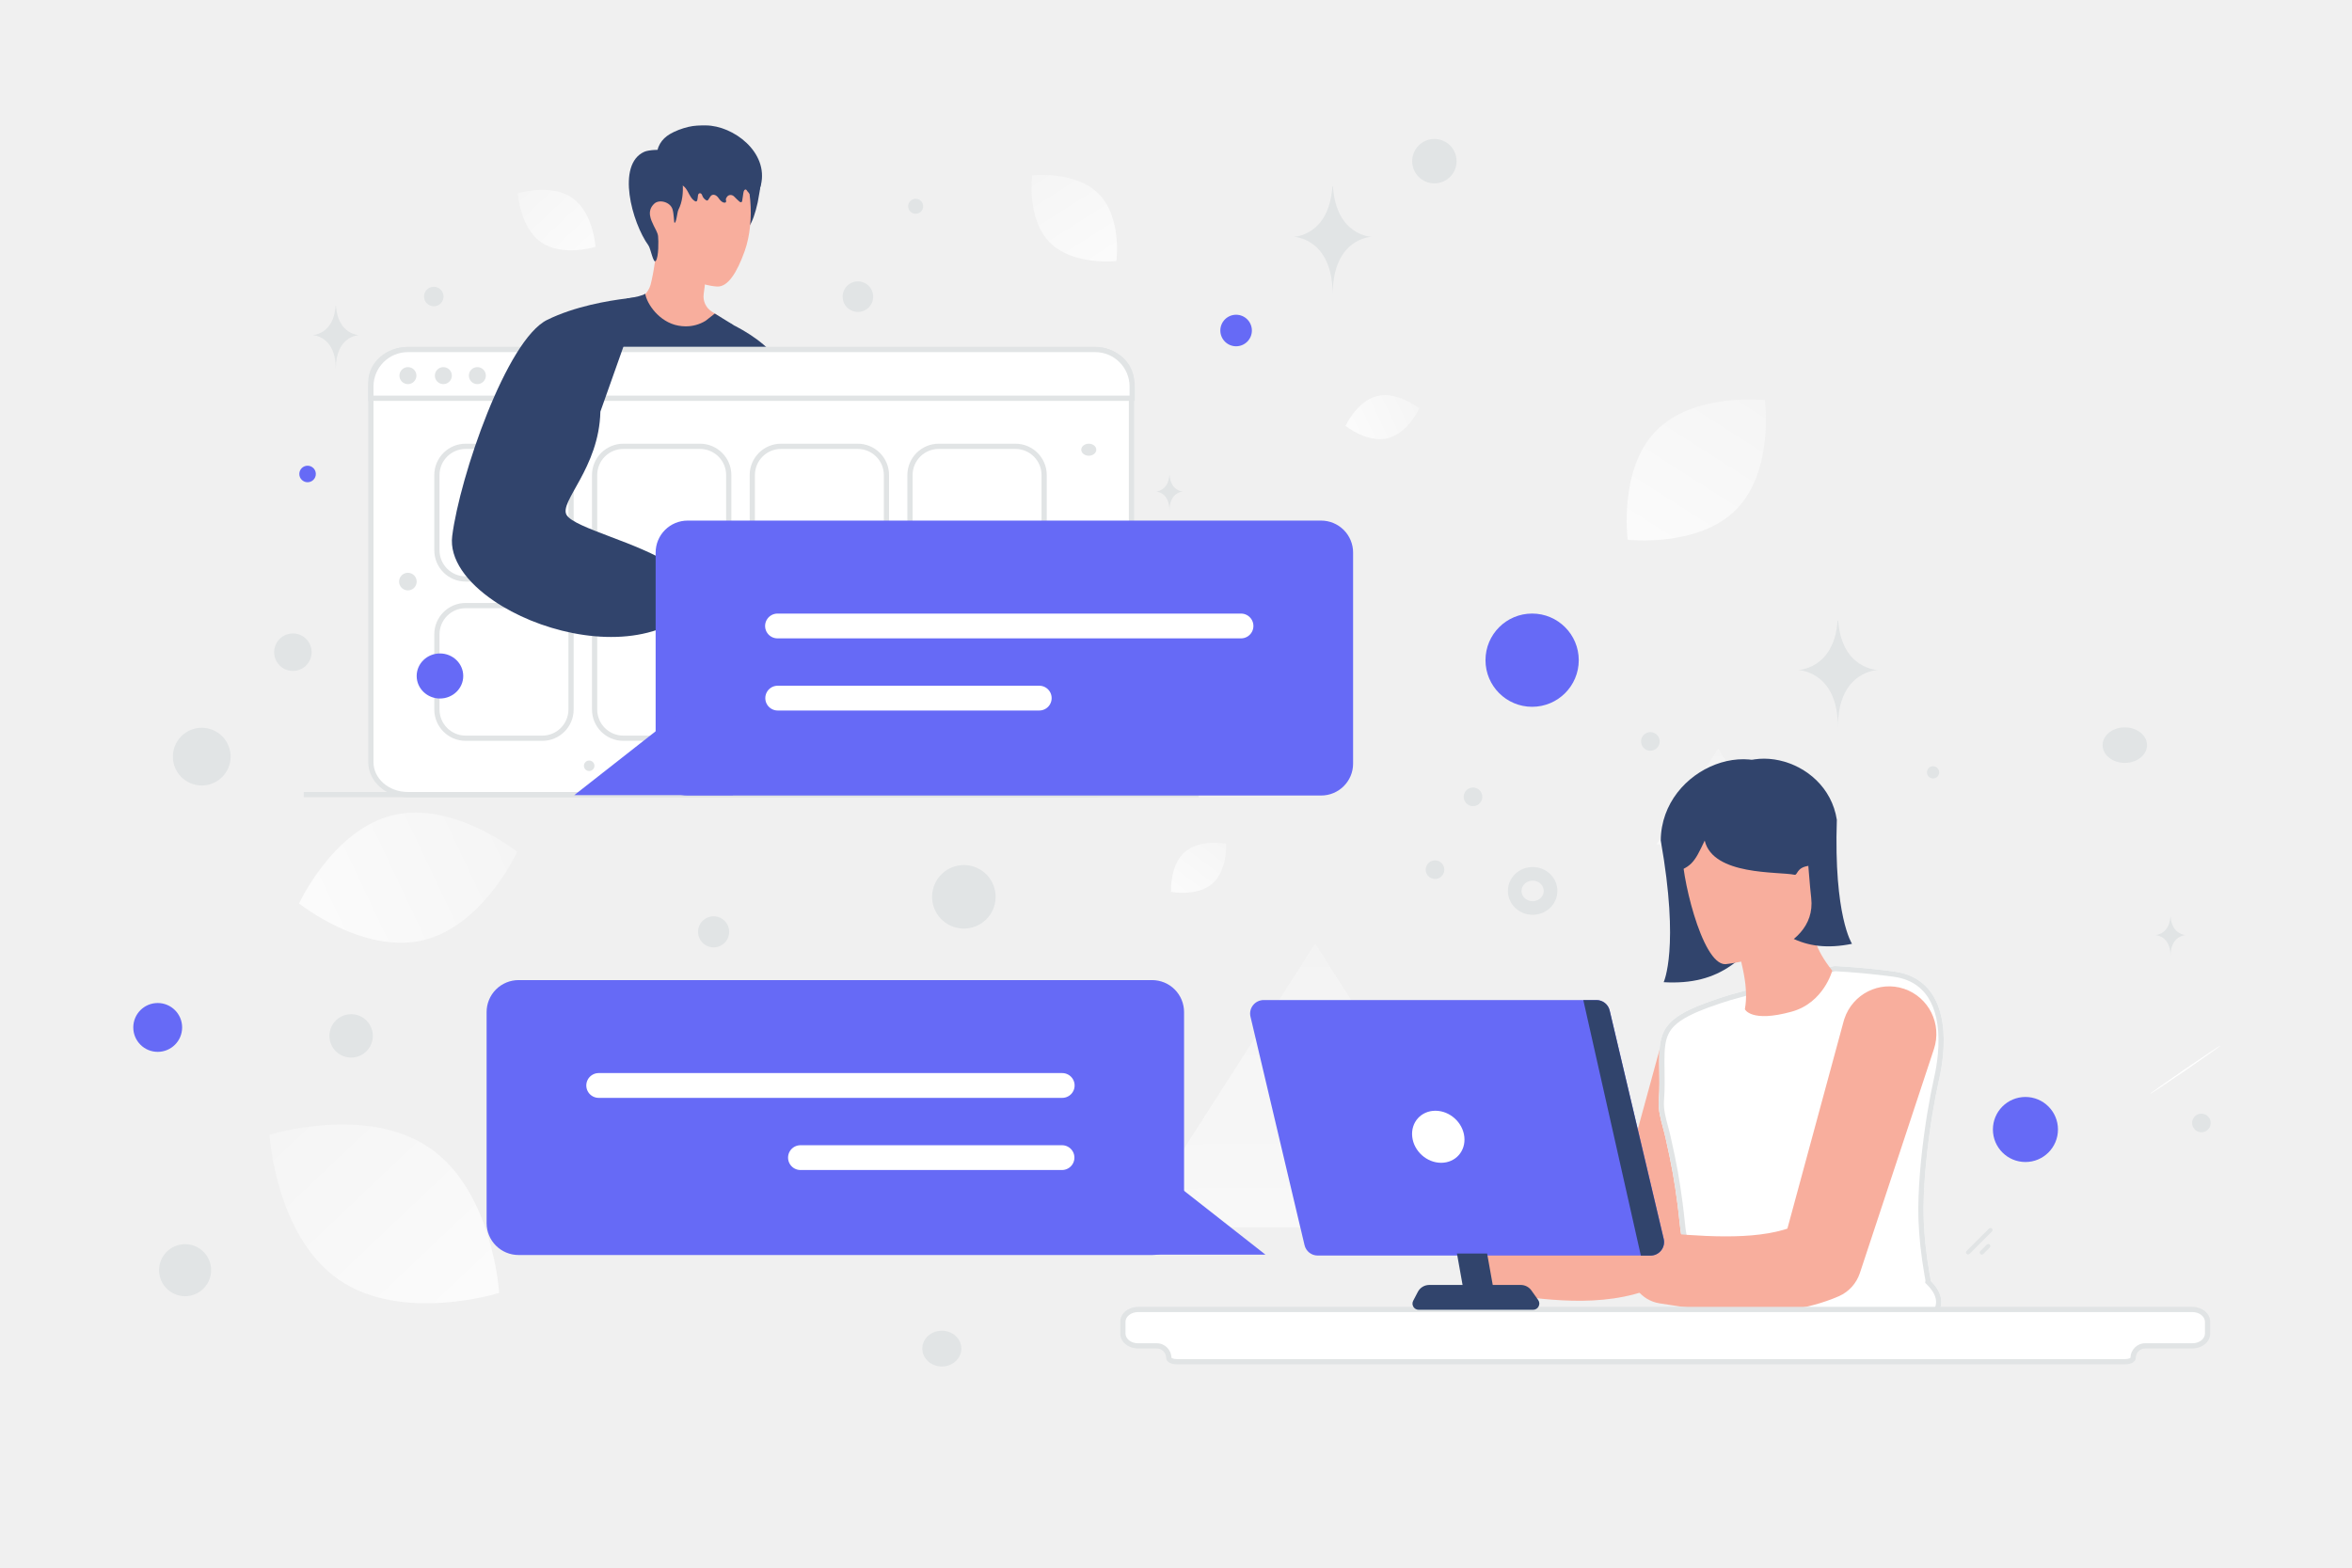
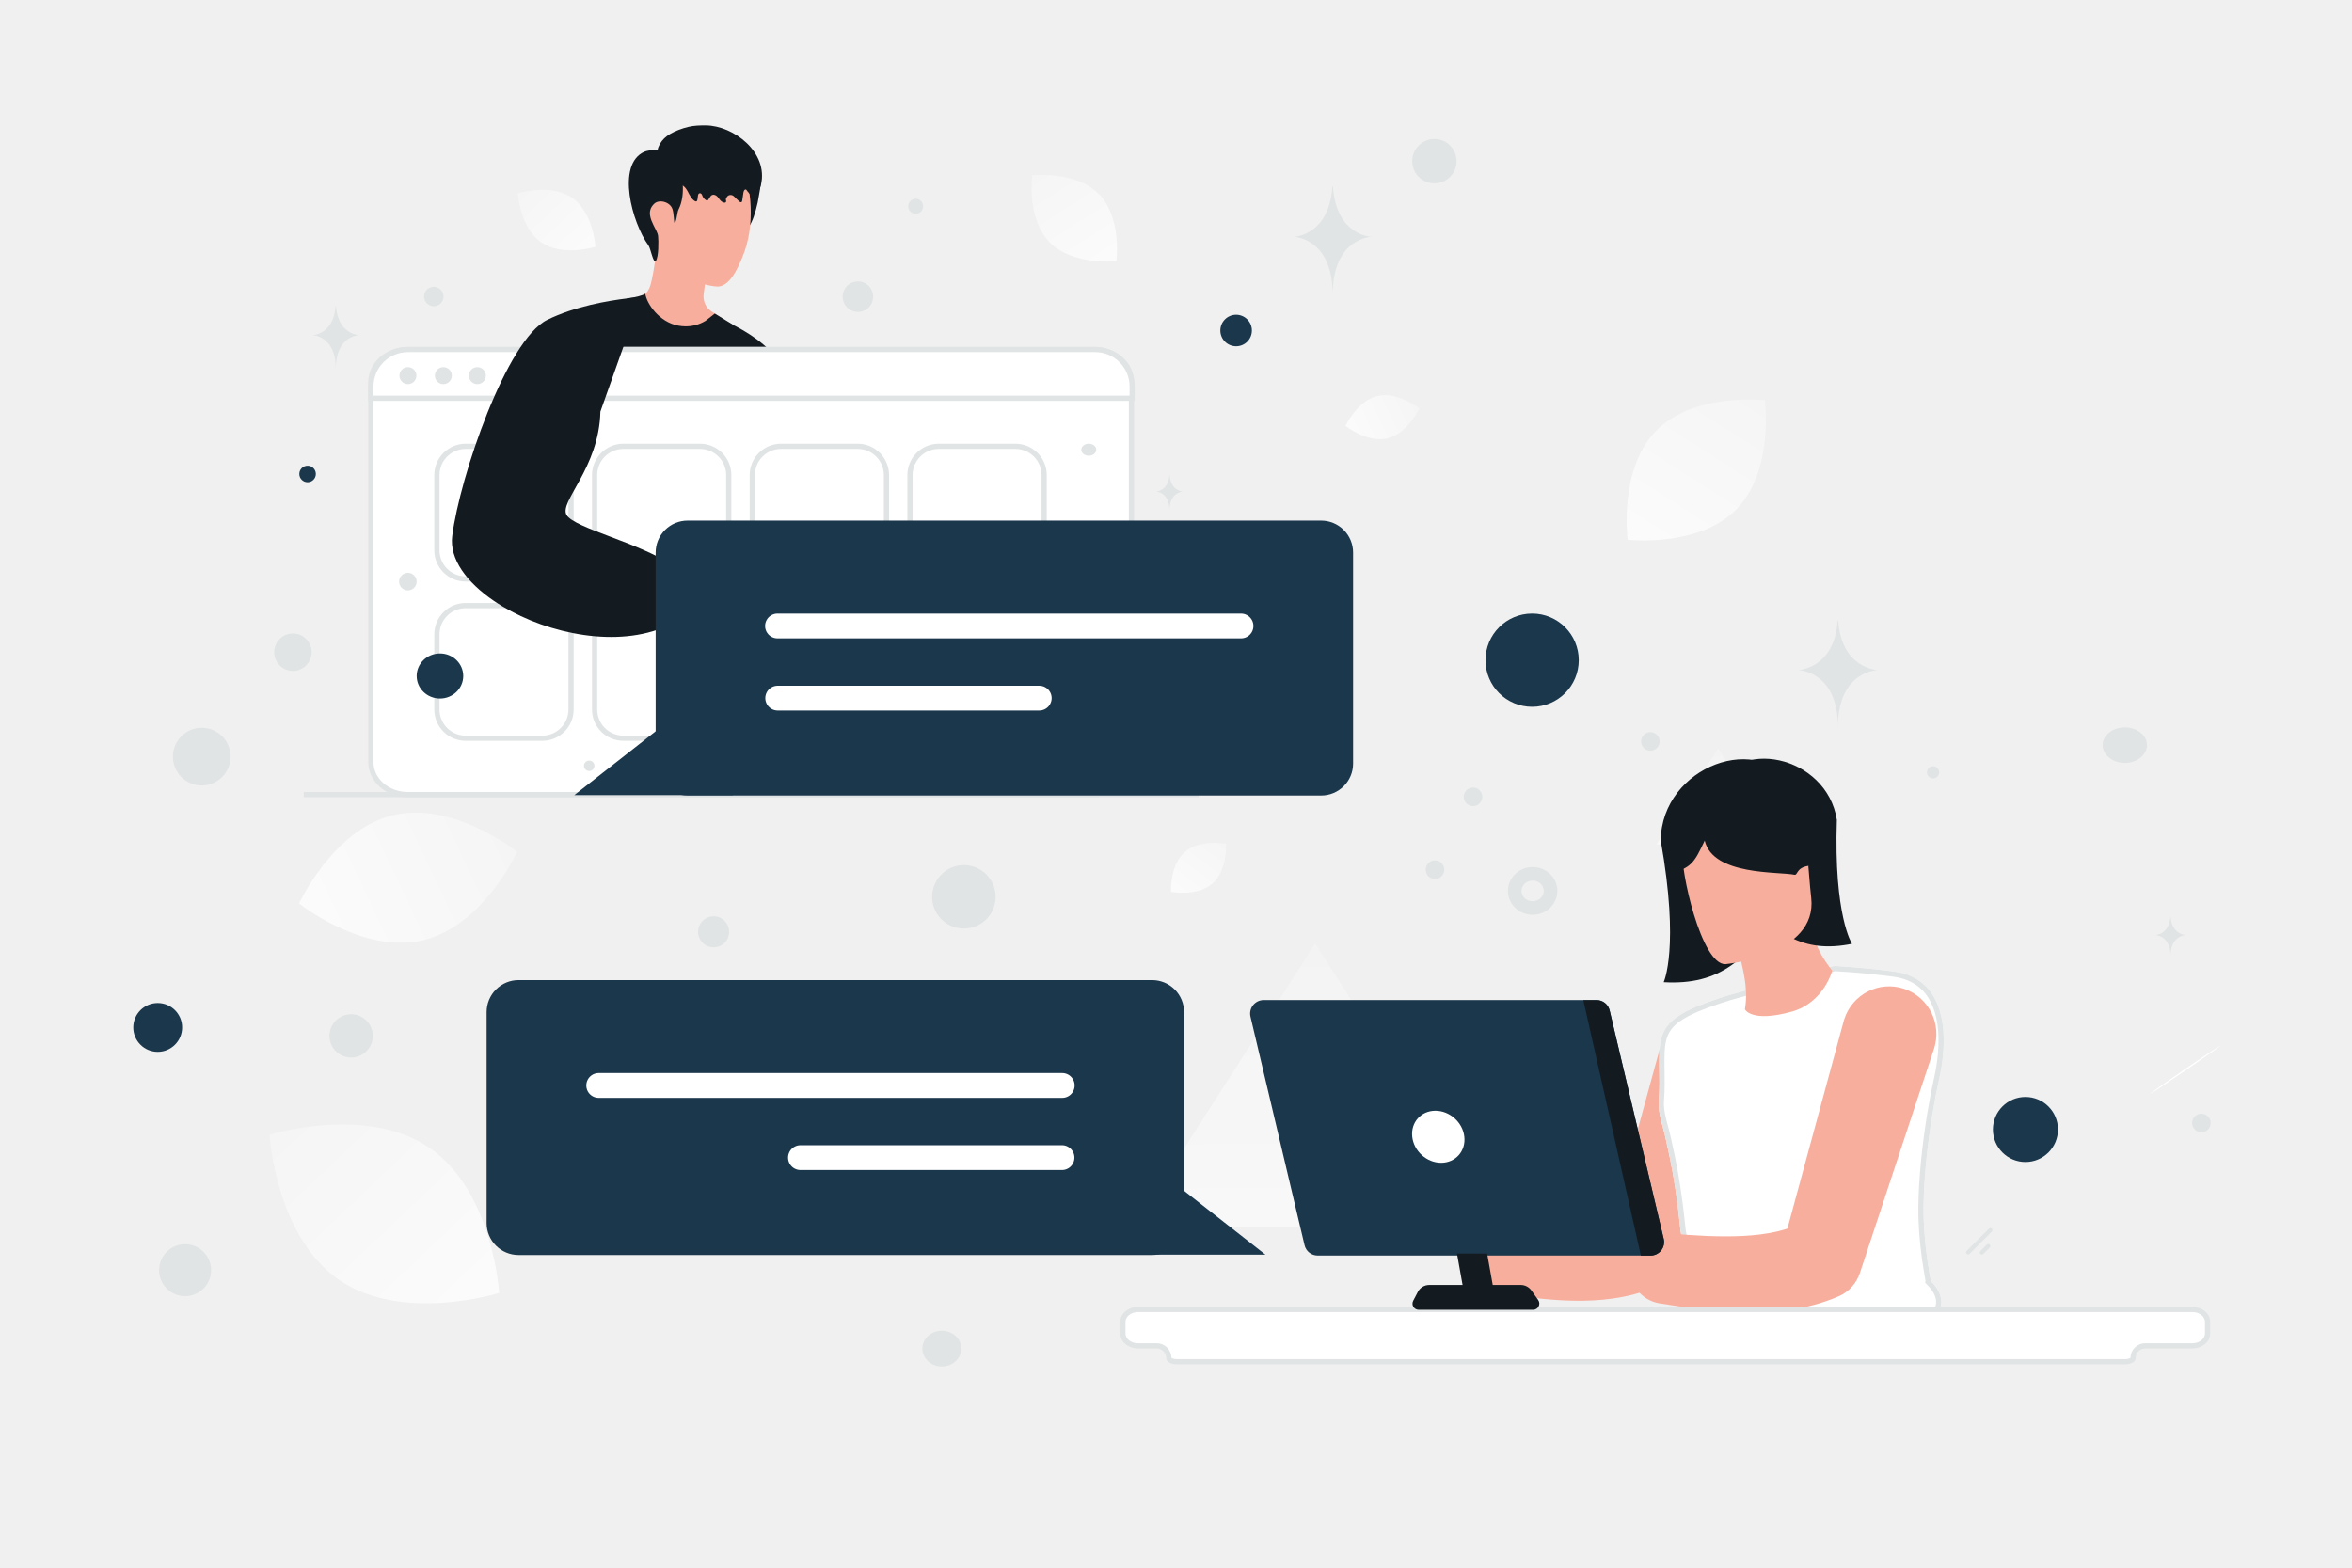
<svg xmlns="http://www.w3.org/2000/svg" width="900" height="600" viewBox="0 0 900 600" fill="none">
  <path fill="transparent" d="M0 0h900v600H0z" />
  <path opacity=".76" fill-rule="evenodd" clip-rule="evenodd" d="m503.242 361.202 69.378 108.46H433.864l69.378-108.46z" fill="url(#a)" />
  <path opacity=".76" fill-rule="evenodd" clip-rule="evenodd" d="m657.441 286.584 23.515 36.58h-47.03l23.515-36.58z" fill="url(#b)" />
  <path d="M593.327 340.981c0 3.61-3.072 6.532-6.866 6.532-3.794 0-6.851-2.936-6.851-6.532 0-3.609 3.072-6.532 6.866-6.532 3.795 0 6.851 2.923 6.851 6.532z" stroke="#E1E4E5" stroke-width="5.225" stroke-miterlimit="10" />
  <path d="M463.927 338.179c-5.816 5.081-15.82 3.154-15.82 3.154s-.569-10.166 5.252-15.244c5.816-5.082 15.815-3.159 15.815-3.159s.569 10.167-5.247 15.249z" fill="url(#c)" />
  <circle cx="563.652" cy="304.972" r="3.562" transform="rotate(105 563.652 304.972)" fill="#E1E4E5" />
  <circle cx="549.11" cy="332.845" r="3.562" transform="rotate(105 549.11 332.845)" fill="#E1E4E5" />
  <circle cx="631.515" cy="283.765" r="3.562" transform="rotate(105 631.515 283.765)" fill="#E1E4E5" />
  <circle cx="739.69" cy="295.6" r="2.341" transform="rotate(105 739.69 295.6)" fill="#E1E4E5" />
  <circle cx="842.374" cy="429.792" r="3.562" transform="rotate(105 842.374 429.792)" fill="#E1E4E5" />
  <rect x="751.972" y="479.338" width="13.685" height="1.594" rx=".797" transform="rotate(-45 751.972 479.338)" fill="#E1E4E5" />
  <rect x="757.219" y="479.375" width="5.081" height="1.594" rx=".797" transform="rotate(-45 757.219 479.375)" fill="#E1E4E5" />
  <path d="M822.723 418.68c-.082-.118 5.881-4.366 13.325-9.471 7.44-5.114 13.547-9.161 13.629-9.043.082.118-5.884 4.357-13.325 9.471-7.45 5.117-13.547 9.161-13.629 9.043z" fill="#fff" />
  <path d="M830.517 350.901h.085c.506 6.87 5.838 6.976 5.838 6.976s-5.879.11-5.879 8.048c0-7.938-5.879-8.048-5.879-8.048s5.329-.106 5.835-6.976z" fill="#E1E4E5" />
  <path d="m635.686 399.36-20.88 76.334 7.449-8.574c-2.755 1.467-5.95 2.592-9.487 3.391-3.537.798-7.384 1.255-11.41 1.467-4.026.211-8.215.179-12.519 0-4.287-.18-8.671-.506-13.121-.881h-.017c-6.569-.554-12.339 4.304-12.91 10.873-.537 6.259 3.912 11.801 10.009 12.795 4.596.734 9.258 1.418 14.051 1.973 4.792.554 9.698.961 14.784 1.075 5.086.115 10.351-.081 15.795-.863 5.428-.783 11.068-2.201 16.577-4.581a12.982 12.982 0 0 0 7.172-7.791l.261-.799 25.054-75.079c2.82-8.444-1.744-17.555-10.188-20.375-8.443-2.82-17.555 1.744-20.375 10.187-.082.277-.18.587-.245.848z" fill="#F8AE9D" />
  <path d="M682.092 504.22c.277 2.152 1.223 3.798 2.119 3.668.88-.114 1.386-1.956 1.108-4.091-.277-2.152-1.222-3.798-2.119-3.668-.896.114-1.385 1.956-1.108 4.091z" fill="#B55E63" />
  <mask id="d" fill="#fff">
    <path fill-rule="evenodd" clip-rule="evenodd" d="M646.281 477.516a.22.22 0 0 0-.096-.182 22.52 22.52 0 0 1-.814-.597c-1.887-1.392-2.224-4.614-2.781-9.927-.185-1.767-.394-3.765-.693-6.004-1.165-8.741-2.034-14.038-4.597-25.44-.275-1.224-.607-2.456-.941-3.693-.926-3.437-1.864-6.914-1.624-10.393.099-1.193.165-2.385.198-3.594a84 84 0 0 0 .05-2.883v-.878a374.013 374.013 0 0 0-.041-4.181c-.136-10.06-.213-15.699 6.955-20.665 1.853-1.292 4.202-2.518 7.147-3.776 2.382-1.011 5.144-2.038 8.386-3.115 1.307-.43 2.713-.877 4.202-1.341l3.507-.961 36.23-10.037c.36-.099.734-.134 1.106-.117a214.597 214.597 0 0 1 5.55.36 281.38 281.38 0 0 1 12.745 1.23c1.207.138 2.457.304 3.722.472l.315.042c4.202.563 7.593 1.988 10.272 4.041 4.748 3.645 7.312 9.31 8.255 15.886.529 3.693.562 7.669.199 11.744a70.63 70.63 0 0 1-.613 4.853 67.685 67.685 0 0 1-.843 4.389 237.883 237.883 0 0 0-2.531 13.103l-.298 1.789c-.06.409-.125.822-.189 1.237-.076.491-.153.985-.224 1.479-1.986 13.218-2.961 26.056-2.763 35.083v.009l.05 1.615c.231 6.079.926 12.887 2.233 20.456.072.382.14.764.208 1.148.056.317.113.635.172.956.039.203.046.403.027.595 3.868 3.763 5.7 8.578 2.291 13.089-1.631 2.158-5.775 3.334-8.478 3.438l-63.047 2.428c-10.926.42-22.016-4.488-21.79-15.42.017-.826.061-1.686.137-2.583 0-.002.219-.227.651-.623-1.071-.364-1.898-1.337-1.898-2.564a201.881 201.881 0 0 0-.082-4.754c-.05-1.805-.116-3.395-.199-4.721a17.232 17.232 0 0 0-.066-.993z" />
  </mask>
  <path fill-rule="evenodd" clip-rule="evenodd" d="M646.281 477.516a.22.22 0 0 0-.096-.182 22.52 22.52 0 0 1-.814-.597c-1.887-1.392-2.224-4.614-2.781-9.927-.185-1.767-.394-3.765-.693-6.004-1.165-8.741-2.034-14.038-4.597-25.44-.275-1.224-.607-2.456-.941-3.693-.926-3.437-1.864-6.914-1.624-10.393.099-1.193.165-2.385.198-3.594a84 84 0 0 0 .05-2.883v-.878a374.013 374.013 0 0 0-.041-4.181c-.136-10.06-.213-15.699 6.955-20.665 1.853-1.292 4.202-2.518 7.147-3.776 2.382-1.011 5.144-2.038 8.386-3.115 1.307-.43 2.713-.877 4.202-1.341l3.507-.961 36.23-10.037c.36-.099.734-.134 1.106-.117a214.597 214.597 0 0 1 5.55.36 281.38 281.38 0 0 1 12.745 1.23c1.207.138 2.457.304 3.722.472l.315.042c4.202.563 7.593 1.988 10.272 4.041 4.748 3.645 7.312 9.31 8.255 15.886.529 3.693.562 7.669.199 11.744a70.63 70.63 0 0 1-.613 4.853 67.685 67.685 0 0 1-.843 4.389 237.883 237.883 0 0 0-2.531 13.103l-.298 1.789c-.06.409-.125.822-.189 1.237-.076.491-.153.985-.224 1.479-1.986 13.218-2.961 26.056-2.763 35.083v.009l.05 1.615c.231 6.079.926 12.887 2.233 20.456.072.382.14.764.208 1.148.056.317.113.635.172.956.039.203.046.403.027.595 3.868 3.763 5.7 8.578 2.291 13.089-1.631 2.158-5.775 3.334-8.478 3.438l-63.047 2.428c-10.926.42-22.016-4.488-21.79-15.42.017-.826.061-1.686.137-2.583 0-.002.219-.227.651-.623-1.071-.364-1.898-1.337-1.898-2.564a201.881 201.881 0 0 0-.082-4.754c-.05-1.805-.116-3.395-.199-4.721a17.232 17.232 0 0 0-.066-.993z" fill="#fff" />
  <path d="m646.185 477.334-1.139 1.644 1.139-1.644zm.096.182-1.989.209-.011-.105v-.104h2zm-.91-.779 1.188-1.609.014.01.014.011-1.216 1.588zm-2.781-9.927 1.989-.208-1.989.208zm-.693-6.004 1.983-.264-1.983.264zm-4.597-25.44-1.951.439 1.951-.439zm-.941-3.693 1.931-.521-1.931.521zm-1.624-10.393-1.996-.137.001-.015.002-.014 1.993.166zm.198-3.594-1.999-.055v-.014l1.999.069zm.05-3.761 2-.005v.005h-2zm-.041-4.181 2-.028-2 .028zm6.955-20.665 1.144 1.641-.005.003-1.139-1.644zm7.147-3.776-.787-1.839.006-.003.781 1.842zm8.386-3.115-.63-1.898.004-.001.626 1.899zm4.202-1.341-.595-1.91.033-.01.034-.009.528 1.929zm3.507-.961.534 1.927-.005.002-.529-1.929zm36.23-10.037.534 1.928-.534-1.928zm1.106-.117-.085 1.998h-.006l.091-1.998zm4.516.282.138-1.995h.009l.009.001-.156 1.994zm1.034.078-.15 1.995.15-1.995zm1.761.137-.16 1.994-.003-.001.163-1.993zm10.984 1.093-.226 1.987-.013-.001.239-1.986zm3.722.472.263-1.983-.263 1.983zm.315.042.263-1.983.002.001-.265 1.982zm10.272 4.041 1.217-1.587.001.001-1.218 1.586zm8.255 15.886 1.98-.284-1.98.284zm.199 11.744 1.992.178-.001.006-1.991-.184zm-.613 4.853-1.975-.314.002-.008 1.973.322zm-.843 4.389-1.952-.436.001-.006 1.951.442zm-2.531 13.103 1.973.326v.002l-1.973-.328zm-.298 1.789-1.978-.293.002-.018.003-.018 1.973.329zm-.189 1.237-1.976-.306 1.976.306zm-.224 1.479 1.979.288-.002.009-1.977-.297zm-2.763 35.083-1.999.061v-.017l1.999-.044zm0 .009 1.999-.06-1.999.06zm.05 1.615-1.999.076v-.014l1.999-.062zm2.233 20.456-1.965.374-.003-.017-.003-.016 1.971-.341zm.208 1.148-1.969.349 1.969-.349zm.172.956-1.965.372-.001-.007 1.966-.365zm.027.595-1.394 1.434-.692-.673.096-.96 1.99.199zm2.291 13.089 1.596 1.205-1.596-1.205zm-8.478 3.438-.077-1.999.077 1.999zm-63.047 2.428-.077-1.999.077 1.999zm-21.79-15.42-2-.041 2 .041zm.137-2.583h2v.085l-.007.084-1.993-.169zm.651-.623.643-1.894 3.199 1.088-2.492 2.281-1.35-1.475zm-1.898-2.564 2-.019v.019h-2zm-.082-4.754-1.999.068-.001-.013 2-.055zm-.199-4.721-1.996.125-.001-.015-.001-.015 1.998-.095zm.978-2.818c.588.408.956 1.084.956 1.825h-4c0 .595.296 1.136.765 1.462l2.279-3.287zm-.738-.542c.361.276.621.461.738.542l-2.279 3.287a24.163 24.163 0 0 1-.891-.653l2.432-3.176zm-2.008-8.547c.284 2.707.496 4.691.849 6.18.354 1.496.764 2.075 1.131 2.346l-2.375 3.218c-1.521-1.121-2.223-2.849-2.648-4.641-.427-1.797-.662-4.081-.935-6.687l3.978-.416zm-.699-6.06c.303 2.27.514 4.294.699 6.06l-3.978.416c-.185-1.768-.392-3.74-.686-5.947l3.965-.529zm-4.629-25.614c2.577 11.461 3.456 16.816 4.629 25.614l-3.965.529c-1.158-8.685-2.017-13.924-4.566-25.266l3.902-.877zm-.961-3.776c.332 1.23.675 2.503.961 3.776l-3.902.877a89.021 89.021 0 0 0-.921-3.611l3.862-1.042zm-1.56-9.735c-.213 3.087.616 6.234 1.56 9.735l-3.862 1.042c-.909-3.372-1.955-7.18-1.689-11.051l3.991.274zm.202-3.677a66.726 66.726 0 0 1-.204 3.706l-3.986-.332a62.62 62.62 0 0 0 .192-3.483l3.998.109zm.051-2.937c0 .984-.017 1.968-.051 2.951l-3.998-.137c.033-.938.049-1.876.049-2.814h4zm0-.215v.215h-4v-.215h4zm0-.663v.663h-4v-.663h4zm-.041-4.209c.018 1.315.037 2.717.041 4.204l-4 .011c-.004-1.463-.023-2.844-.041-4.16l4-.055zm6.094-18.993c-3.226 2.235-4.692 4.498-5.421 7.284-.776 2.969-.743 6.586-.673 11.709l-4 .055c-.067-4.936-.14-9.168.804-12.776.991-3.789 3.071-6.829 7.012-9.56l2.278 3.288zm6.794-3.582c-2.878 1.231-5.091 2.395-6.789 3.579l-2.288-3.281c2.008-1.4 4.493-2.688 7.504-3.975l1.573 3.677zm8.231-3.054c-3.206 1.064-5.916 2.072-8.236 3.057l-1.562-3.683c2.443-1.036 5.258-2.082 8.537-3.171l1.261 3.797zm4.166-1.331c-1.482.462-2.877.906-4.171 1.332l-1.252-3.799c1.321-.435 2.738-.886 4.233-1.352l1.19 3.819zm3.441-.941-3.507.961-1.057-3.858 3.507-.961 1.057 3.858zm36.235-10.038-36.23 10.036-1.068-3.854 36.23-10.037 1.068 3.855zm.481-.047a1.543 1.543 0 0 0-.481.047l-1.068-3.855a5.544 5.544 0 0 1 1.731-.188l-.182 3.996zm4.469.279a217.518 217.518 0 0 0-4.463-.279l.17-3.996c.808.034 2.422.136 4.569.285l-.276 3.99zm1.022.078-1.041-.079.313-3.988 1.027.078-.299 3.989zm1.748.135c-.606-.049-1.189-.093-1.748-.135l.299-3.989c.557.042 1.154.087 1.776.138l-.327 3.986zm10.908 1.086a278.13 278.13 0 0 0-10.905-1.085l.321-3.987c3.095.249 6.91.6 11.063 1.101l-.479 3.971zm3.698.469c-1.269-.169-2.5-.332-3.685-.468l.453-3.974c1.229.14 2.496.309 3.758.476l-.526 3.966zm.315.041a38.994 38.994 0 0 0-.315-.041l.526-3.966.315.042-.526 3.965zm9.319 3.647c-2.375-1.82-5.43-3.125-9.322-3.647l.531-3.964c4.512.604 8.239 2.148 11.224 4.436l-2.433 3.175zm7.491 14.581c-.897-6.255-3.294-11.359-7.492-14.582l2.435-3.173c5.297 4.065 8.028 10.291 9.017 17.188l-3.96.567zm.186 11.283c.354-3.955.317-7.772-.186-11.283l3.96-.567c.555 3.877.585 8.01.211 12.206l-3.985-.356zm-.593 4.709c.256-1.571.449-3.148.594-4.716l3.983.369a71.868 71.868 0 0 1-.63 4.991l-3.947-.644zm-.821 4.269c.321-1.413.594-2.844.819-4.261l3.951.628a70.302 70.302 0 0 1-.869 4.518l-3.901-.885zm-2.553 13.219a240.155 240.155 0 0 1 2.552-13.213l3.904.873a236.15 236.15 0 0 0-2.51 12.992l-3.946-.652zm-.298 1.786.298-1.789 3.946.657-.298 1.789-3.946-.657zm-.192 1.26c.064-.416.127-.823.187-1.224l3.957.585c-.062.418-.127.838-.192 1.252l-3.952-.613zm-.228 1.498c.074-.505.152-1.009.228-1.498l3.952.613c-.076.493-.151.977-.221 1.46l-3.959-.575zm-2.782 35.414c-.202-9.177.788-22.134 2.784-35.424l3.955.594c-1.974 13.147-2.936 25.864-2.74 34.742l-3.999.088zm0 .026v-.009l3.998-.121v.009l-3.998.121zm.05 1.616-.05-1.616 3.998-.121.05 1.612-3.998.125zm2.261 20.735c-1.321-7.651-2.026-14.547-2.261-20.721l3.997-.153c.228 5.984.913 12.704 2.206 20.193l-3.942.681zm.21 1.156c-.069-.386-.134-.756-.204-1.123l3.93-.747c.075.396.145.79.213 1.172l-3.939.698zm.175.972c-.062-.331-.119-.657-.175-.972l3.939-.698c.056.318.111.628.169.94l-3.933.73zm.003.031v-.008l-.002-.016 3.93-.744c.075.392.09.785.052 1.167l-3.98-.399zm3.385-1.234c2.102 2.045 3.798 4.512 4.428 7.248.65 2.821.121 5.757-1.936 8.479l-3.192-2.411c1.352-1.789 1.611-3.516 1.23-5.171-.4-1.74-1.554-3.561-3.319-5.278l2.789-2.867zm2.492 15.727c-1.158 1.532-3.029 2.535-4.746 3.162-1.767.646-3.684 1.009-5.251 1.069l-.154-3.997c1.136-.044 2.643-.321 4.031-.829 1.439-.525 2.455-1.19 2.928-1.816l3.192 2.411zm-9.997 4.231-63.047 2.428-.154-3.997 63.047-2.428.154 3.997zm-63.047 2.428c-5.745.221-11.671-.946-16.206-3.75-4.614-2.853-7.79-7.428-7.661-13.709l3.999.082c-.096 4.651 2.16 7.995 5.766 10.225 3.685 2.278 8.767 3.355 13.948 3.155l.154 3.997zm-23.867-17.459c.018-.869.065-1.772.144-2.71l3.986.337a38.711 38.711 0 0 0-.131 2.455l-3.999-.082zm.137-2.542c0-.386.115-.671.144-.745a2.151 2.151 0 0 1 .235-.426c.04-.056.075-.098.085-.11l.056-.064.041-.044.055-.057.15-.149c.125-.121.303-.291.534-.503l2.701 2.95c-.2.184-.347.324-.44.415l-.095.094-.006.006.025-.027.052-.06c.01-.012.044-.053.085-.109.017-.024.064-.09.115-.18a1.889 1.889 0 0 0 .202-.501c.023-.101.056-.346.061-.49h-4zm2.753-3.187c0 .259.171.545.541.67l-1.287 3.788c-1.771-.602-3.254-2.263-3.254-4.458h4zm-.083-4.822c.05 1.486.067 3.101.083 4.803l-3.999.039a199.68 199.68 0 0 0-.082-4.706l3.998-.136zm-.202-4.777c.085 1.355.152 2.97.202 4.79l-3.999.11a136.078 136.078 0 0 0-.195-4.651l3.992-.249zm-.073-1.079c.04.381.059.768.075 1.108l-3.996.19a15.24 15.24 0 0 0-.057-.879l3.978-.419z" fill="#E1E4E5" mask="url(#d)" />
  <path d="M701.116 371.503s-3.243 12.274-15.501 15.681c-15.583 4.319-17.931-.913-17.931-.913.392-2.233.522-4.417.424-6.732a38.408 38.408 0 0 0-.212-2.69c-.277-2.51-.798-5.248-1.532-8.378-.163-.734-.358-1.5-.554-2.282l-.016-.098c10.66-4.01 19.022-10.025 24.14-18.924l1.516-1.19 1.027-.815.294.619.048 2.07c.212 9.731 1.859 15.485 8.297 23.652zm4.345 19.418-23.414 86.331 8.349-9.695c-3.089 1.661-6.67 2.923-10.63 3.833-3.96.895-8.285 1.422-12.784 1.645-4.515.24-9.22.192-14.036 0-4.815-.207-9.726-.559-14.716-.99h-.032c-7.366-.639-13.845 4.872-14.479 12.299-.602 7.076 4.388 13.353 11.232 14.471 5.148.831 10.392 1.613 15.762 2.236 5.37.623 10.883 1.102 16.586 1.23 5.703.128 11.612-.096 17.711-.99 6.098-.895 12.419-2.492 18.597-5.175 3.961-1.725 6.765-5 8.048-8.801l.301-.895 28.071-84.926c3.152-9.551-1.949-19.853-11.422-23.048-9.457-3.178-19.691 1.965-22.859 11.516-.095.304-.206.671-.285.959z" fill="#F8AE9D" />
  <path fill-rule="evenodd" clip-rule="evenodd" d="M429.674 510.397v-4.519c0-2.594 2.605-4.696 5.805-4.709h403.444c3.218 0 5.806 2.115 5.806 4.709v4.519c0 2.606-2.605 4.708-5.806 4.708h-18.064a4.61 4.61 0 0 0-4.609 4.609c0 .804-1.32 1.451-2.95 1.451H450.18c-1.614 0-2.934-.647-2.934-1.451a4.61 4.61 0 0 0-4.609-4.609h-7.158c-3.217 0-5.805-2.102-5.805-4.708z" fill="#fff" />
  <path d="m435.479 501.169-.004-1h.004v1zm-4.805 4.709v4.519h-2v-4.519h2zm4.809-3.709c-2.861.011-4.809 1.856-4.809 3.709h-2c0-3.334 3.261-5.695 6.801-5.709l.008 2zm403.44 0H435.479v-2h403.444v2zm4.806 3.709c0-1.858-1.937-3.709-4.806-3.709v-2c3.567 0 6.806 2.379 6.806 5.709h-2zm0 4.519v-4.519h2v4.519h-2zm-4.806 3.708c2.856 0 4.806-1.841 4.806-3.708h2c0 3.345-3.26 5.708-6.806 5.708v-2zm-18.064 0h18.064v2h-18.064v-2zm-7.559 6.06c.696 0 1.277-.141 1.646-.322.432-.212.304-.318.304-.129h2c0 .993-.787 1.612-1.423 1.924-.698.344-1.593.527-2.527.527v-2zm-363.12 0H813.3v2H450.18v-2zm-1.934-.451c0-.188-.127-.083.304.13.367.181.943.321 1.63.321v2c-.927 0-1.818-.184-2.515-.527-.633-.313-1.419-.932-1.419-1.924h2zm-12.767-5.609h7.158v2h-7.158v-2zm-4.805-3.708c0 1.869 1.935 3.708 4.805 3.708v2c-3.564 0-6.805-2.365-6.805-5.708h2zm15.572 9.317a3.61 3.61 0 0 0-3.609-3.609v-2a5.609 5.609 0 0 1 5.609 5.609h-2zm374.613-3.609a3.61 3.61 0 0 0-3.609 3.609h-2a5.609 5.609 0 0 1 5.609-5.609v2z" fill="#E1E4E5" />
-   <path d="m478.503 389.107 18.909 79.969.505 2.103 1.271 5.379a5.162 5.162 0 0 0 5.021 3.978h127.386c3.326 0 5.803-3.114 5.037-6.358l-20.685-87.45a5.16 5.16 0 0 0-5.02-3.978H483.54c-3.341.017-5.803 3.13-5.037 6.357z" fill="#666AF6" />
+   <path d="m478.503 389.107 18.909 79.969.505 2.103 1.271 5.379a5.162 5.162 0 0 0 5.021 3.978h127.386c3.326 0 5.803-3.114 5.037-6.358l-20.685-87.45a5.16 5.16 0 0 0-5.02-3.978H483.54c-3.341.017-5.803 3.13-5.037 6.357z" fill="#1b374c" />
  <path d="M540.395 435.074c.603 5.51 5.558 9.96 11.067 9.96 5.51 0 9.471-4.467 8.868-9.96-.603-5.509-5.559-9.959-11.068-9.959-5.51 0-9.471 4.45-8.867 9.959z" fill="#fff" />
-   <path d="m605.858 382.764 22.022 97.785h3.716c3.326 0 5.787-3.113 5.021-6.357l-20.685-87.451a5.16 5.16 0 0 0-5.021-3.977h-5.053zm-36.808 96.994 3.493 19.548H561l-3.494-19.548h11.544z" fill="#31446C" />
-   <path d="m588.591 497.542-2.608-3.668a4.989 4.989 0 0 0-4.058-2.086h-34.997a4.939 4.939 0 0 0-4.401 2.673l-1.76 3.374c-.832 1.581.326 3.456 2.102 3.456h43.783c1.923 0 3.048-2.185 1.939-3.749z" fill="#31446C" />
-   <path fill-rule="evenodd" clip-rule="evenodd" d="M681.25 346.928v14.229l10.404-8.413s3.198-13.634 5.799-23.76c1.631-6.35 5.605-27.84-10.393-26.833-13.105-23.201-51.271-8.841-51.574 19.504 7.305 41.18 1.12 54.258 1.12 54.258 21.582 1.244 32.542-8.782 44.644-28.985z" fill="#31446C" />
-   <path fill-rule="evenodd" clip-rule="evenodd" d="m666.124 341.526 1.778 12.409-10.123-6.037s-4.493-11.489-8.026-19.994c-2.216-5.333-8.366-23.576 5.71-24.697 8.529-21.869 43.604-14.116 47.41 10.563-1.224 36.823 5.803 47.454 5.803 47.454-18.664 3.781-29.474-3.592-42.552-19.698z" fill="#31446C" />
+   <path d="m605.858 382.764 22.022 97.785h3.716c3.326 0 5.787-3.113 5.021-6.357l-20.685-87.451a5.16 5.16 0 0 0-5.021-3.977h-5.053zm-36.808 96.994 3.493 19.548H561l-3.494-19.548h11.544z" fill="#141B20" />
+   <path d="m588.591 497.542-2.608-3.668a4.989 4.989 0 0 0-4.058-2.086h-34.997a4.939 4.939 0 0 0-4.401 2.673l-1.76 3.374c-.832 1.581.326 3.456 2.102 3.456h43.783c1.923 0 3.048-2.185 1.939-3.749z" fill="#141B20" />
+   <path fill-rule="evenodd" clip-rule="evenodd" d="M681.25 346.928v14.229l10.404-8.413s3.198-13.634 5.799-23.76c1.631-6.35 5.605-27.84-10.393-26.833-13.105-23.201-51.271-8.841-51.574 19.504 7.305 41.18 1.12 54.258 1.12 54.258 21.582 1.244 32.542-8.782 44.644-28.985z" fill="#141B20" />
+   <path fill-rule="evenodd" clip-rule="evenodd" d="m666.124 341.526 1.778 12.409-10.123-6.037s-4.493-11.489-8.026-19.994c-2.216-5.333-8.366-23.576 5.71-24.697 8.529-21.869 43.604-14.116 47.41 10.563-1.224 36.823 5.803 47.454 5.803 47.454-18.664 3.781-29.474-3.592-42.552-19.698z" fill="#141B20" />
  <path d="M660.267 369.018s35.275-3.436 32.796-25.372c-2.479-21.936.401-37.153-22.224-35.885-22.625 1.267-26.054 10.129-27.005 17.652-.951 7.523 7.197 43.933 16.433 43.605z" fill="#F8AE9D" />
-   <path fill-rule="evenodd" clip-rule="evenodd" d="M691.823 331.421c-4.469.724-3.927 3.631-5.143 3.377-6.171-1.289-31.154.412-34.371-13.086-4.002 8.433-4.98 10.506-13.794 12.769v-24.71l55.745-5.253s-.866 26.647-2.437 26.903z" fill="#31446C" />
+   <path fill-rule="evenodd" clip-rule="evenodd" d="M691.823 331.421c-4.469.724-3.927 3.631-5.143 3.377-6.171-1.289-31.154.412-34.371-13.086-4.002 8.433-4.98 10.506-13.794 12.769v-24.71l55.745-5.253s-.866 26.647-2.437 26.903z" fill="#141B20" />
  <path stroke="#E1E4E5" stroke-width="2" d="M116.218 304.114h342.445" />
  <path d="M275.937 121.563c-2.379 3.732-8.595 8.082-13.003 8.022-15.018-.275-19.963-10.505-21.583-14.23.305-.074.818-.134 1.182-.178 2.766-.402 5.591-3.138 6.416-6.223 1.063-4.015 2.372-11.866 2.215-16.855l18.996 10.513a74.428 74.428 0 0 1-.26 4.61 138.65 138.65 0 0 1-.305 2.84 98.301 98.301 0 0 1-.334 2.498c-.35 2.602.81 5.182 3.003 6.617l3.673 2.386z" fill="#F8AE9D" />
-   <path d="M277.572 80.672c-1.026 2.692-.595 5.747.446 8.431.736 1.896 2.372.223 4.409.26 3.152.053 5.613-3.226 7.516-11.917 1.212-6.38 1.517-9.613 1.272-10.23-.87-2.209-3.74-3.39-6.104-3.599" fill="#31446C" />
+   <path d="M277.572 80.672c-1.026 2.692-.595 5.747.446 8.431.736 1.896 2.372.223 4.409.26 3.152.053 5.613-3.226 7.516-11.917 1.212-6.38 1.517-9.613 1.272-10.23-.87-2.209-3.74-3.39-6.104-3.599" fill="#141B20" />
  <path d="M282.368 61.558c4.966 5.985 6.773 22.824 2.58 34.556-2.982 8.342-6.446 13.725-10.491 13.554-6.141-.261-18.044-5.309-21.917-9.524-6.981-7.591-4.952-22.475-3.509-31.843 1.308-8.513 5.293-19.568 15.992-17.464 7.033 1.375 12.891 5.345 17.345 10.72z" fill="#F8AE9D" />
-   <path d="M254.27 68.168c1.101 1.416 3.043 1.728 4.643 2.007 2.151.376 3.215 1.16 4.331 3.263.707 1.343 1.414 2.814 2.679 3.542 1.028.594.989-.923 1.154-2.099a2.54 2.54 0 0 1 .063-.304c.25-.938 1.249-.777 1.543.148.268.832.841 1.535 1.57 1.927.119.064.246.12.372.096.172-.024.306-.184.417-.328.234-.302.467-.686.708-1.092.789-1.333 2.28-.854 3.162.42.55.792 1.205 1.608 2.106 1.792.29.064.654.016.788-.264.171-.344-.096-.688-.052-1.04.037-.328.179-.471.335-.751.614-1.088 2.015-1.127 2.878-.224a31.983 31.983 0 0 0 1.877 1.807c.275.24.677.48.952.24.149-.128.186-.344.216-.552.157-1.015.305-2.03.462-3.046.089-.568.394-1.312.915-1.168.253.072.402.336.543.576.171.304 3.23 3.766 3.289 3.502.476-1.967 1.451-3.758 1.927-5.725 3.081-12.657-10.588-22.836-21.029-22.892-2.321-.016-4.442.021-6.697.557-2.403.576-4.941 1.49-7.121 2.777-3.058 1.8-5.372 5.07-4.777 8.971" fill="#31446C" />
-   <path d="M259.186 63.825c1.517 1.718 1.918 4.134 2.059 6.416.209 3.443-.074 7.019-1.665 10.075-.453.87-.788 5.174-1.487 4.936-.223-.074-.186-3.412-.773-5.212-.907-2.788-5.085-3.85-6.966-2.089-3.004 2.803-1.242 6.208-.246 8.327.595 1.279 1.539 2.714 1.703 4.067.201 1.732.26 8.044-.87 9.516-.944 1.234-1.948-4.728-2.803-5.903-6.327-8.75-12.394-31.032-1.591-35.865 1.643-.736 6.714-1.115 8.253-.178m44.385 183.034c.625.104 1.257.194 1.911.216 3.479.111 6.84-.654 10.238-1.234 2.988-.513 3.799-.796 3.739-4.402-.52-28.556-4.721-57.038-12.274-84.584-1.153-4.208-2.409-8.446-4.617-12.208-3.77-6.416-12.424-11.955-19.063-15.062-.937-.439-4.818 2.029-5.762 1.605-.825-.371-1.554-.951-2.386-1.316-2.439-1.063-4.075 1.16-6.112 2.09-1.055.475-2.23.78-3.39.728-.944-.037-1.799-.609-2.662-.163-3.88 2.007-13.516-12.892-13.516-12.892l-4.186 4.349-12.215 12.795-30.527 42.058s-5.538 34.468-9.345 57.062c-.662 3.895-3.279 12.319-3.799 15.27.111-.639 26.058-.81 27.456-.81h52.883c2.967 0 10.944 1.257 13.026-.922 2.565-2.676 5.531-14.958 5.687-18.401.513-11.575-.282-23.062-.438-34.705.067 4.736 1.427 9.018 2.007 13.658.751 5.97 1.821 11.932 2.788 17.873.773 4.773 1.517 9.561 2.111 14.364.268 2.163-.074 3.449 1.755 4.297 1.539.706 4.892.03 6.691.334z" fill="#31446C" />
-   <path d="M255.976 218.705s5.428 3.078 4.944 9.62c-.483 6.543-2.446 14.126-10.639 13.331-8.193-.788 5.695-22.951 5.695-22.951z" fill="#31446C" />
+   <path d="M254.27 68.168c1.101 1.416 3.043 1.728 4.643 2.007 2.151.376 3.215 1.16 4.331 3.263.707 1.343 1.414 2.814 2.679 3.542 1.028.594.989-.923 1.154-2.099a2.54 2.54 0 0 1 .063-.304c.25-.938 1.249-.777 1.543.148.268.832.841 1.535 1.57 1.927.119.064.246.12.372.096.172-.024.306-.184.417-.328.234-.302.467-.686.708-1.092.789-1.333 2.28-.854 3.162.42.55.792 1.205 1.608 2.106 1.792.29.064.654.016.788-.264.171-.344-.096-.688-.052-1.04.037-.328.179-.471.335-.751.614-1.088 2.015-1.127 2.878-.224a31.983 31.983 0 0 0 1.877 1.807c.275.24.677.48.952.24.149-.128.186-.344.216-.552.157-1.015.305-2.03.462-3.046.089-.568.394-1.312.915-1.168.253.072.402.336.543.576.171.304 3.23 3.766 3.289 3.502.476-1.967 1.451-3.758 1.927-5.725 3.081-12.657-10.588-22.836-21.029-22.892-2.321-.016-4.442.021-6.697.557-2.403.576-4.941 1.49-7.121 2.777-3.058 1.8-5.372 5.07-4.777 8.971" fill="#141B20" />
+   <path d="M259.186 63.825c1.517 1.718 1.918 4.134 2.059 6.416.209 3.443-.074 7.019-1.665 10.075-.453.87-.788 5.174-1.487 4.936-.223-.074-.186-3.412-.773-5.212-.907-2.788-5.085-3.85-6.966-2.089-3.004 2.803-1.242 6.208-.246 8.327.595 1.279 1.539 2.714 1.703 4.067.201 1.732.26 8.044-.87 9.516-.944 1.234-1.948-4.728-2.803-5.903-6.327-8.75-12.394-31.032-1.591-35.865 1.643-.736 6.714-1.115 8.253-.178m44.385 183.034c.625.104 1.257.194 1.911.216 3.479.111 6.84-.654 10.238-1.234 2.988-.513 3.799-.796 3.739-4.402-.52-28.556-4.721-57.038-12.274-84.584-1.153-4.208-2.409-8.446-4.617-12.208-3.77-6.416-12.424-11.955-19.063-15.062-.937-.439-4.818 2.029-5.762 1.605-.825-.371-1.554-.951-2.386-1.316-2.439-1.063-4.075 1.16-6.112 2.09-1.055.475-2.23.78-3.39.728-.944-.037-1.799-.609-2.662-.163-3.88 2.007-13.516-12.892-13.516-12.892l-4.186 4.349-12.215 12.795-30.527 42.058s-5.538 34.468-9.345 57.062c-.662 3.895-3.279 12.319-3.799 15.27.111-.639 26.058-.81 27.456-.81h52.883c2.967 0 10.944 1.257 13.026-.922 2.565-2.676 5.531-14.958 5.687-18.401.513-11.575-.282-23.062-.438-34.705.067 4.736 1.427 9.018 2.007 13.658.751 5.97 1.821 11.932 2.788 17.873.773 4.773 1.517 9.561 2.111 14.364.268 2.163-.074 3.449 1.755 4.297 1.539.706 4.892.03 6.691.334z" fill="#141B20" />
+   <path d="M255.976 218.705s5.428 3.078 4.944 9.62c-.483 6.543-2.446 14.126-10.639 13.331-8.193-.788 5.695-22.951 5.695-22.951z" fill="#141B20" />
  <path d="M229.738 157.54c.015 4.111-.558 8.23-1.628 12.215-1.078 3.985-2.655 7.829-4.484 11.531a118.677 118.677 0 0 1-2.892 5.457c-.988 1.799-2.007 3.584-2.84 5.413-.409.914-.765 1.858-.907 2.788-.037.453-.074.922.052 1.316.03.215.156.379.231.572.141.171.238.357.416.52 1.331 1.331 3.234 2.231 5.041 3.101 7.42 3.382 15.3 5.888 22.81 9.263 3.754 1.688 7.471 3.509 10.929 5.785l.639.431c.215.148.416.342.624.513.387.379.722.795.989 1.249.55.899.922 1.881 1.212 2.877.55 2 .781 4.059.796 6.119-.134-2.045-.476-4.089-1.078-6.03-.64-1.925-1.629-3.799-3.48-4.699-3.472-2.156-7.197-3.873-10.973-5.457a364.225 364.225 0 0 0-11.457-4.475c-3.844-1.457-7.71-2.848-11.487-4.573-1.859-.922-3.769-1.791-5.353-3.39-.201-.193-.364-.461-.535-.691-.127-.283-.298-.55-.342-.848-.179-.595-.119-1.182-.067-1.74.178-1.1.58-2.096 1.011-3.048.885-1.903 1.918-3.68 2.922-5.472 1.004-1.791 2.015-3.568 2.974-5.375 3.829-7.197 6.49-15.115 6.877-23.352z" fill="#fff" />
-   <path d="M280.643 124.381c-1.874 1.859-10.215 7.799-18.171 7.799-1.323 0-2.721-.119-4.2-.394-6.677-1.219-12.297-5.673-15.583-10.773a22.557 22.557 0 0 1-1.584-2.937 16.787 16.787 0 0 1-1.264-3.851c3.346-.409 6.543-1.249 7.063-1.844.565 3.896 5.375 10.929 12.661 12.253.915.171 1.777.245 2.603.26h.014a14.319 14.319 0 0 0 7.837-2.134c.014 0 3.486-2.736 3.501-2.751l7.123 4.372z" fill="#31446C" />
+   <path d="M280.643 124.381c-1.874 1.859-10.215 7.799-18.171 7.799-1.323 0-2.721-.119-4.2-.394-6.677-1.219-12.297-5.673-15.583-10.773a22.557 22.557 0 0 1-1.584-2.937 16.787 16.787 0 0 1-1.264-3.851c3.346-.409 6.543-1.249 7.063-1.844.565 3.896 5.375 10.929 12.661 12.253.915.171 1.777.245 2.603.26h.014a14.319 14.319 0 0 0 7.837-2.134c.014 0 3.486-2.736 3.501-2.751l7.123 4.372z" fill="#141B20" />
  <path d="M285.878 209.312c-.021-.363.026-.723.013-1.088-.015-.393-.059-.778-.088-1.171l-.216-2.252a308.014 308.014 0 0 1-.393-4.602c-.231-3.04-.388-6.092-.47-9.14-.157-6.097-.069-12.208.341-18.293.113-1.704.255-3.402.413-5.102.085-.868.177-1.745.27-2.614.093-.854.232-1.703.243-2.567.007-.537-.8-.573-.921-.075-.356 1.479-.408 3.068-.561 4.581-.145 1.52-.276 3.039-.391 4.565a189.55 189.55 0 0 0-.441 9.228c-.132 6.129.087 12.26.609 18.374.149 1.719.32 3.429.528 5.138.108.872.217 1.737.348 2.609.058.384.11.768.183 1.144.092.441.256.849.348 1.291.051.101.197.063.185-.026z" fill="#fff" />
  <path d="M284.166 90.657c.052 0 .193-.082.074-.082-.059 0-.192.082-.074.082z" fill="#CC6144" />
  <path d="M418.828 304.114H156.053c-7.924 0-14.134-5.656-14.134-12.381V146.151c0-6.725 6.21-12.382 14.134-12.382h262.775c7.924 0 14.134 5.657 14.134 12.382v145.582c0 6.725-6.21 12.381-14.134 12.381z" fill="#fff" stroke="#E1E4E5" stroke-width="2" />
  <path d="M433.23 152.425H141.919v-4.508c0-7.812 6.335-14.148 14.148-14.148h263.016c7.812 0 14.147 6.336 14.147 14.148v4.508z" fill="#fff" stroke="#E1E4E5" stroke-width="2" />
  <path d="M156.095 147.014a3.252 3.252 0 1 0 .001-6.505 3.252 3.252 0 0 0-.001 6.505zm13.554 0a3.252 3.252 0 1 0 .001-6.505 3.252 3.252 0 0 0-.001 6.505zm13.013 0a3.253 3.253 0 1 0 0-6.506 3.253 3.253 0 0 0 0 6.506z" fill="#E1E4E5" />
  <rect x="167.181" y="170.821" width="51.332" height="50.77" rx="11" fill="#fff" stroke="#E1E4E5" stroke-width="2" />
  <rect x="167.181" y="231.772" width="51.332" height="50.77" rx="11" fill="#fff" stroke="#E1E4E5" stroke-width="2" />
  <rect x="227.525" y="170.821" width="51.332" height="50.77" rx="11" fill="#fff" stroke="#E1E4E5" stroke-width="2" />
  <rect x="227.525" y="231.772" width="51.332" height="50.77" rx="11" fill="#fff" stroke="#E1E4E5" stroke-width="2" />
  <rect x="287.869" y="170.821" width="51.332" height="50.77" rx="11" fill="#fff" stroke="#E1E4E5" stroke-width="2" />
  <rect x="348.212" y="170.821" width="51.332" height="50.77" rx="11" fill="#fff" stroke="#E1E4E5" stroke-width="2" />
  <rect x="287.869" y="231.772" width="51.332" height="50.77" rx="11" fill="#fff" stroke="#E1E4E5" stroke-width="2" />
  <rect x="348.212" y="231.772" width="51.332" height="50.77" rx="11" fill="#fff" stroke="#E1E4E5" stroke-width="2" />
  <path d="M240.77 221.609s10.547 1.553 15.695-.543c5.094-2.074 17.093-10.018 28.582-11.434a.464.464 0 0 1 .501.316c.239.753.368 2.575-3.039 4.358a382.512 382.512 0 0 0-7.792 4.173s20.899 5.471 26.452 7.374c1.096.375 1.936.8 2.585 1.252 2.023 1.411.54 4.583-1.855 3.991l-14.015-3.459s1.211 1.112.745 2.504c-.444 1.315-2.982 2.197-5.148 1.528 0 0 1.254 1.363.15 2.925-1.105 1.562-3.773 1.505-5.061 1.212 0 0 1.478 1.041 1.007 2.395-.471 1.354-3.418 2.001-4.362 1.909-.944-.091-8.907.524-20.498-3.942l-15.611 3.544s-4.683-3.831 1.664-18.103z" fill="#F8AE9D" />
-   <path d="M251.603 241.009c-19.642 6.817-45.924.305-62.585-11.018-10.438-7.078-17.1-16.067-15.977-24.847 2.907-22.81 20.832-75.09 36.341-82.718 10.542-5.19 23.33-7.339 30.46-8.201 3.345-.409 5.434-.506 5.434-.506l-2.587 7.301-12.951 36.52c-.483 21.672-15.992 34.541-12.907 39.589 3.086 5.034 27.449 10.468 40.244 19.085 3.539 2.394 8.03 19.71-5.472 24.795z" fill="#31446C" />
+   <path d="M251.603 241.009c-19.642 6.817-45.924.305-62.585-11.018-10.438-7.078-17.1-16.067-15.977-24.847 2.907-22.81 20.832-75.09 36.341-82.718 10.542-5.19 23.33-7.339 30.46-8.201 3.345-.409 5.434-.506 5.434-.506l-2.587 7.301-12.951 36.52c-.483 21.672-15.992 34.541-12.907 39.589 3.086 5.034 27.449 10.468 40.244 19.085 3.539 2.394 8.03 19.71-5.472 24.795z" fill="#141B20" />
  <path d="M530.898 167.759c-7.793 1.846-16.036-4.763-16.036-4.763s4.399-9.599 12.194-11.439c7.793-1.847 16.033 4.757 16.033 4.757s-4.398 9.599-12.191 11.445z" fill="url(#e)" />
  <path d="M207.126 92.754c8.204 5.65 20.739 1.7 20.739 1.7s-.777-13.11-8.987-18.756c-8.204-5.651-20.733-1.706-20.733-1.706s.777 13.11 8.981 18.762z" fill="url(#f)" />
  <path d="M401.662 92.754c8.894 9.052 25.527 7.144 25.527 7.144s2.2-16.586-6.702-25.634c-8.895-9.052-25.519-7.15-25.519-7.15s-2.201 16.587 6.694 25.64z" fill="url(#g)" />
-   <ellipse cx="414.748" cy="225.545" rx="6.61" ry="6.323" transform="rotate(180 414.748 225.545)" fill="#666AF6" />
-   <ellipse cx="168.353" cy="258.72" rx="8.909" ry="8.622" transform="rotate(180 168.353 258.72)" fill="#666AF6" />
-   <circle r="3.161" transform="matrix(-1 0 0 1 117.695 181.402)" fill="#666AF6" />
-   <circle r="6.035" transform="matrix(-1 0 0 1 473.001 126.495)" fill="#666AF6" />
+   <ellipse cx="414.748" cy="225.545" rx="6.61" ry="6.323" transform="rotate(180 414.748 225.545)" fill="#1b374c" />
+   <ellipse cx="168.353" cy="258.72" rx="8.909" ry="8.622" transform="rotate(180 168.353 258.72)" fill="#1b374c" />
+   <circle r="3.161" transform="matrix(-1 0 0 1 117.695 181.402)" fill="#1b374c" />
+   <circle r="6.035" transform="matrix(-1 0 0 1 473.001 126.495)" fill="#1b374c" />
  <ellipse rx="6.035" ry="5.748" transform="matrix(-1 0 0 1 414.173 287.845)" fill="#E1E4E5" />
  <circle r="3.368" transform="matrix(-1 0 0 1 156.076 222.591)" fill="#E1E4E5" />
  <circle r="2.012" transform="matrix(-1 0 0 1 225.454 293.091)" fill="#E1E4E5" />
  <circle r="2.874" transform="matrix(-1 0 0 1 350.382 78.943)" fill="#E1E4E5" />
  <circle r="7.172" transform="scale(1 -1) rotate(-75 -106.615 -197.836)" fill="#E1E4E5" />
  <circle r="3.736" transform="matrix(-1 0 0 1 165.987 113.488)" fill="#E1E4E5" />
  <ellipse rx="2.874" ry="2.299" transform="matrix(-1 0 0 1 416.625 172.12)" fill="#E1E4E5" />
  <circle r="5.845" transform="scale(1 -1) rotate(-75 90.155 -270.683)" fill="#E1E4E5" />
  <path d="M447.464 181.726h.075c.445 6.308 5.137 6.405 5.137 6.405s-5.174.101-5.174 7.39c0-7.289-5.173-7.39-5.173-7.39s4.69-.097 5.135-6.405zM128.429 117.05h.129c.767 11.039 8.846 11.209 8.846 11.209s-8.909.177-8.909 12.932c0-12.755-8.909-12.932-8.909-12.932s8.076-.17 8.843-11.209z" fill="#E1E4E5" />
-   <path d="M505.521 304.468H263.13a12.234 12.234 0 0 1-12.246-12.246v-80.729a12.234 12.234 0 0 1 12.246-12.246h242.391a12.234 12.234 0 0 1 12.246 12.246v80.763c0 6.739-5.473 12.212-12.246 12.212z" fill="#666AF6" />
+   <path d="M505.521 304.468H263.13a12.234 12.234 0 0 1-12.246-12.246v-80.729a12.234 12.234 0 0 1 12.246-12.246h242.391a12.234 12.234 0 0 1 12.246 12.246v80.763c0 6.739-5.473 12.212-12.246 12.212z" fill="#1b374c" />
  <path d="M297.512 239.577h177.363m-177.286 27.612H397.67" stroke="#fff" stroke-width="9.492" stroke-miterlimit="10" stroke-linecap="round" stroke-linejoin="round" />
-   <path d="M280.432 304.32v-47.616l-60.683 47.616h60.683zm-81.984 176.013h242.391a12.234 12.234 0 0 0 12.246-12.246v-80.729a12.234 12.234 0 0 0-12.246-12.246H198.448a12.234 12.234 0 0 0-12.246 12.246v80.763c0 6.739 5.473 12.212 12.246 12.212z" fill="#666AF6" />
+   <path d="M280.432 304.32v-47.616l-60.683 47.616h60.683zm-81.984 176.013h242.391a12.234 12.234 0 0 0 12.246-12.246v-80.729a12.234 12.234 0 0 0-12.246-12.246H198.448a12.234 12.234 0 0 0-12.246 12.246v80.763c0 6.739 5.473 12.212 12.246 12.212z" fill="#1b374c" />
  <path d="M406.458 415.442H229.094m177.287 27.611H306.3" stroke="#fff" stroke-width="9.492" stroke-miterlimit="10" stroke-linecap="round" stroke-linejoin="round" />
-   <path d="M423.538 480.185v-47.617l60.683 47.617h-60.683z" fill="#666AF6" />
+   <path d="M423.538 480.185v-47.617l60.683 47.617h-60.683z" fill="#1b374c" />
  <path d="M161.857 359.863c-23.041 5.459-47.41-14.082-47.41-14.082s13.004-28.379 36.053-33.821c23.041-5.458 47.402 14.065 47.402 14.065s-13.004 28.38-36.045 33.838z" fill="url(#h)" />
  <path d="M129.695 489.808c24.257 16.708 61.315 5.029 61.315 5.029s-2.294-38.765-26.568-55.457c-24.257-16.708-61.299-5.045-61.299-5.045s2.295 38.765 26.552 55.473z" fill="url(#i)" />
  <path d="M664.422 194.945c-14.49 14.747-41.584 11.638-41.584 11.638s-3.586-27.02 10.917-41.758c14.489-14.747 41.571-11.647 41.571-11.647s3.585 27.02-10.904 41.767z" fill="url(#j)" />
-   <circle cx="775.039" cy="432.288" r="12.448" transform="rotate(180 775.039 432.288)" fill="#666AF6" />
-   <circle r="9.347" transform="matrix(-1 0 0 1 60.347 393.23)" fill="#666AF6" />
-   <circle r="17.844" transform="matrix(-1 0 0 1 586.272 252.67)" fill="#666AF6" />
+   <circle cx="775.039" cy="432.288" r="12.448" transform="rotate(180 775.039 432.288)" fill="#1b374c" />
+   <circle r="9.347" transform="matrix(-1 0 0 1 60.347 393.23)" fill="#1b374c" />
+   <circle r="17.844" transform="matrix(-1 0 0 1 586.272 252.67)" fill="#1b374c" />
  <ellipse rx="7.473" ry="6.85" transform="matrix(-1 0 0 1 360.391 516.148)" fill="#E1E4E5" />
  <circle r="9.959" transform="matrix(-1 0 0 1 70.823 486.137)" fill="#E1E4E5" />
  <circle r="5.948" transform="matrix(-1 0 0 1 273.066 356.642)" fill="#E1E4E5" />
  <circle r="8.497" transform="matrix(-1 0 0 1 548.871 61.685)" fill="#E1E4E5" />
  <circle r="8.303" transform="scale(1 -1) rotate(-75 -191.16 -285.783)" fill="#E1E4E5" />
  <circle r="11.046" transform="matrix(-1 0 0 1 77.196 289.585)" fill="#E1E4E5" />
  <ellipse rx="8.497" ry="6.798" transform="matrix(-1 0 0 1 813.065 285.188)" fill="#E1E4E5" />
  <circle r="12.159" transform="scale(1 -1) rotate(-75 -39.248 -411.953)" fill="#E1E4E5" />
  <path d="M703.172 237.499h.222c1.317 18.651 15.187 18.938 15.187 18.938s-15.295.298-15.295 21.848c0-21.55-15.295-21.848-15.295-21.848s13.865-.287 15.181-18.938zM509.842 71.374h.217c1.285 18.974 14.832 19.267 14.832 19.267s-14.938.303-14.938 22.228c0-21.925-14.938-22.228-14.938-22.228s13.541-.293 14.827-19.267z" fill="#E1E4E5" />
  <defs>
    <linearGradient id="a" x1="506.2" y1="530.47" x2="503.586" y2="243.201" gradientUnits="userSpaceOnUse">
      <stop stop-color="#fff" />
      <stop offset="1" stop-color="#EEE" />
    </linearGradient>
    <linearGradient id="b" x1="658.444" y1="343.672" x2="657.566" y2="246.787" gradientUnits="userSpaceOnUse">
      <stop stop-color="#fff" />
      <stop offset="1" stop-color="#EEE" />
    </linearGradient>
    <linearGradient id="c" x1="440.963" y1="355.301" x2="484.643" y2="297.11" gradientUnits="userSpaceOnUse">
      <stop stop-color="#fff" />
      <stop offset="1" stop-color="#EEE" />
    </linearGradient>
    <linearGradient id="e" x1="501.551" y1="172.349" x2="569.771" y2="140.119" gradientUnits="userSpaceOnUse">
      <stop stop-color="#fff" />
      <stop offset="1" stop-color="#EEE" />
    </linearGradient>
    <linearGradient id="f" x1="239.085" y1="111.296" x2="174.503" y2="43.195" gradientUnits="userSpaceOnUse">
      <stop stop-color="#fff" />
      <stop offset="1" stop-color="#EEE" />
    </linearGradient>
    <linearGradient id="g" x1="437.149" y1="123.676" x2="372.847" y2="22.877" gradientUnits="userSpaceOnUse">
      <stop stop-color="#fff" />
      <stop offset="1" stop-color="#EEE" />
    </linearGradient>
    <linearGradient id="h" x1="75.091" y1="373.435" x2="276.791" y2="278.145" gradientUnits="userSpaceOnUse">
      <stop stop-color="#fff" />
      <stop offset="1" stop-color="#EEE" />
    </linearGradient>
    <linearGradient id="i" x1="224.186" y1="544.629" x2="33.241" y2="343.282" gradientUnits="userSpaceOnUse">
      <stop stop-color="#fff" />
      <stop offset="1" stop-color="#EEE" />
    </linearGradient>
    <linearGradient id="j" x1="606.612" y1="245.318" x2="711.362" y2="81.114" gradientUnits="userSpaceOnUse">
      <stop stop-color="#fff" />
      <stop offset="1" stop-color="#EEE" />
    </linearGradient>
  </defs>
</svg>
